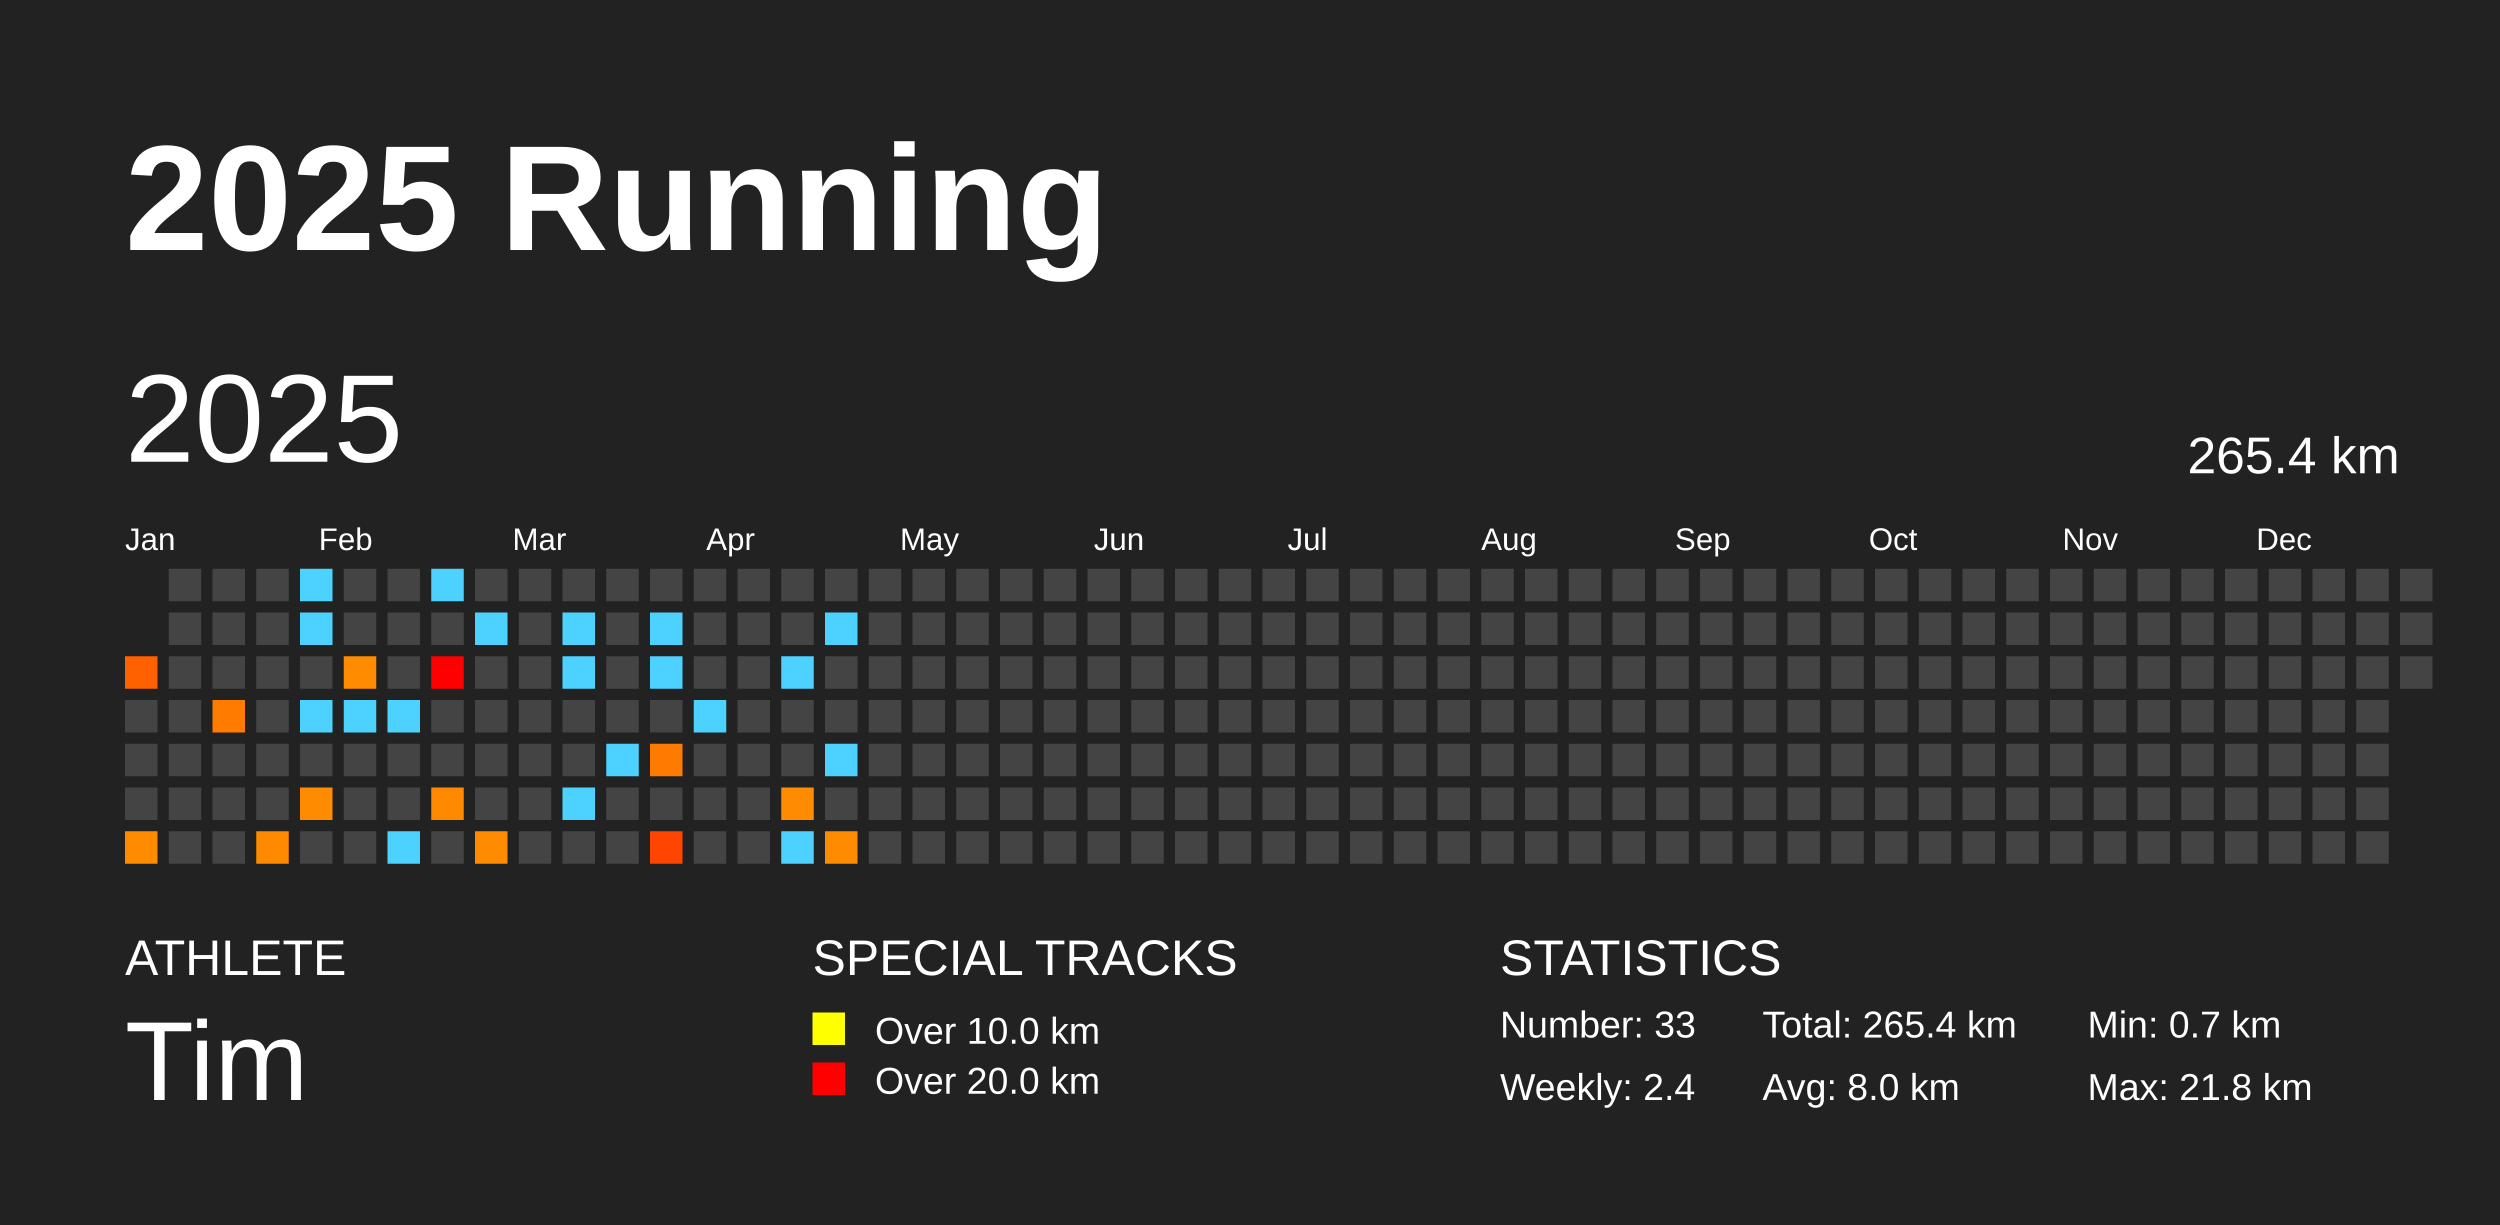
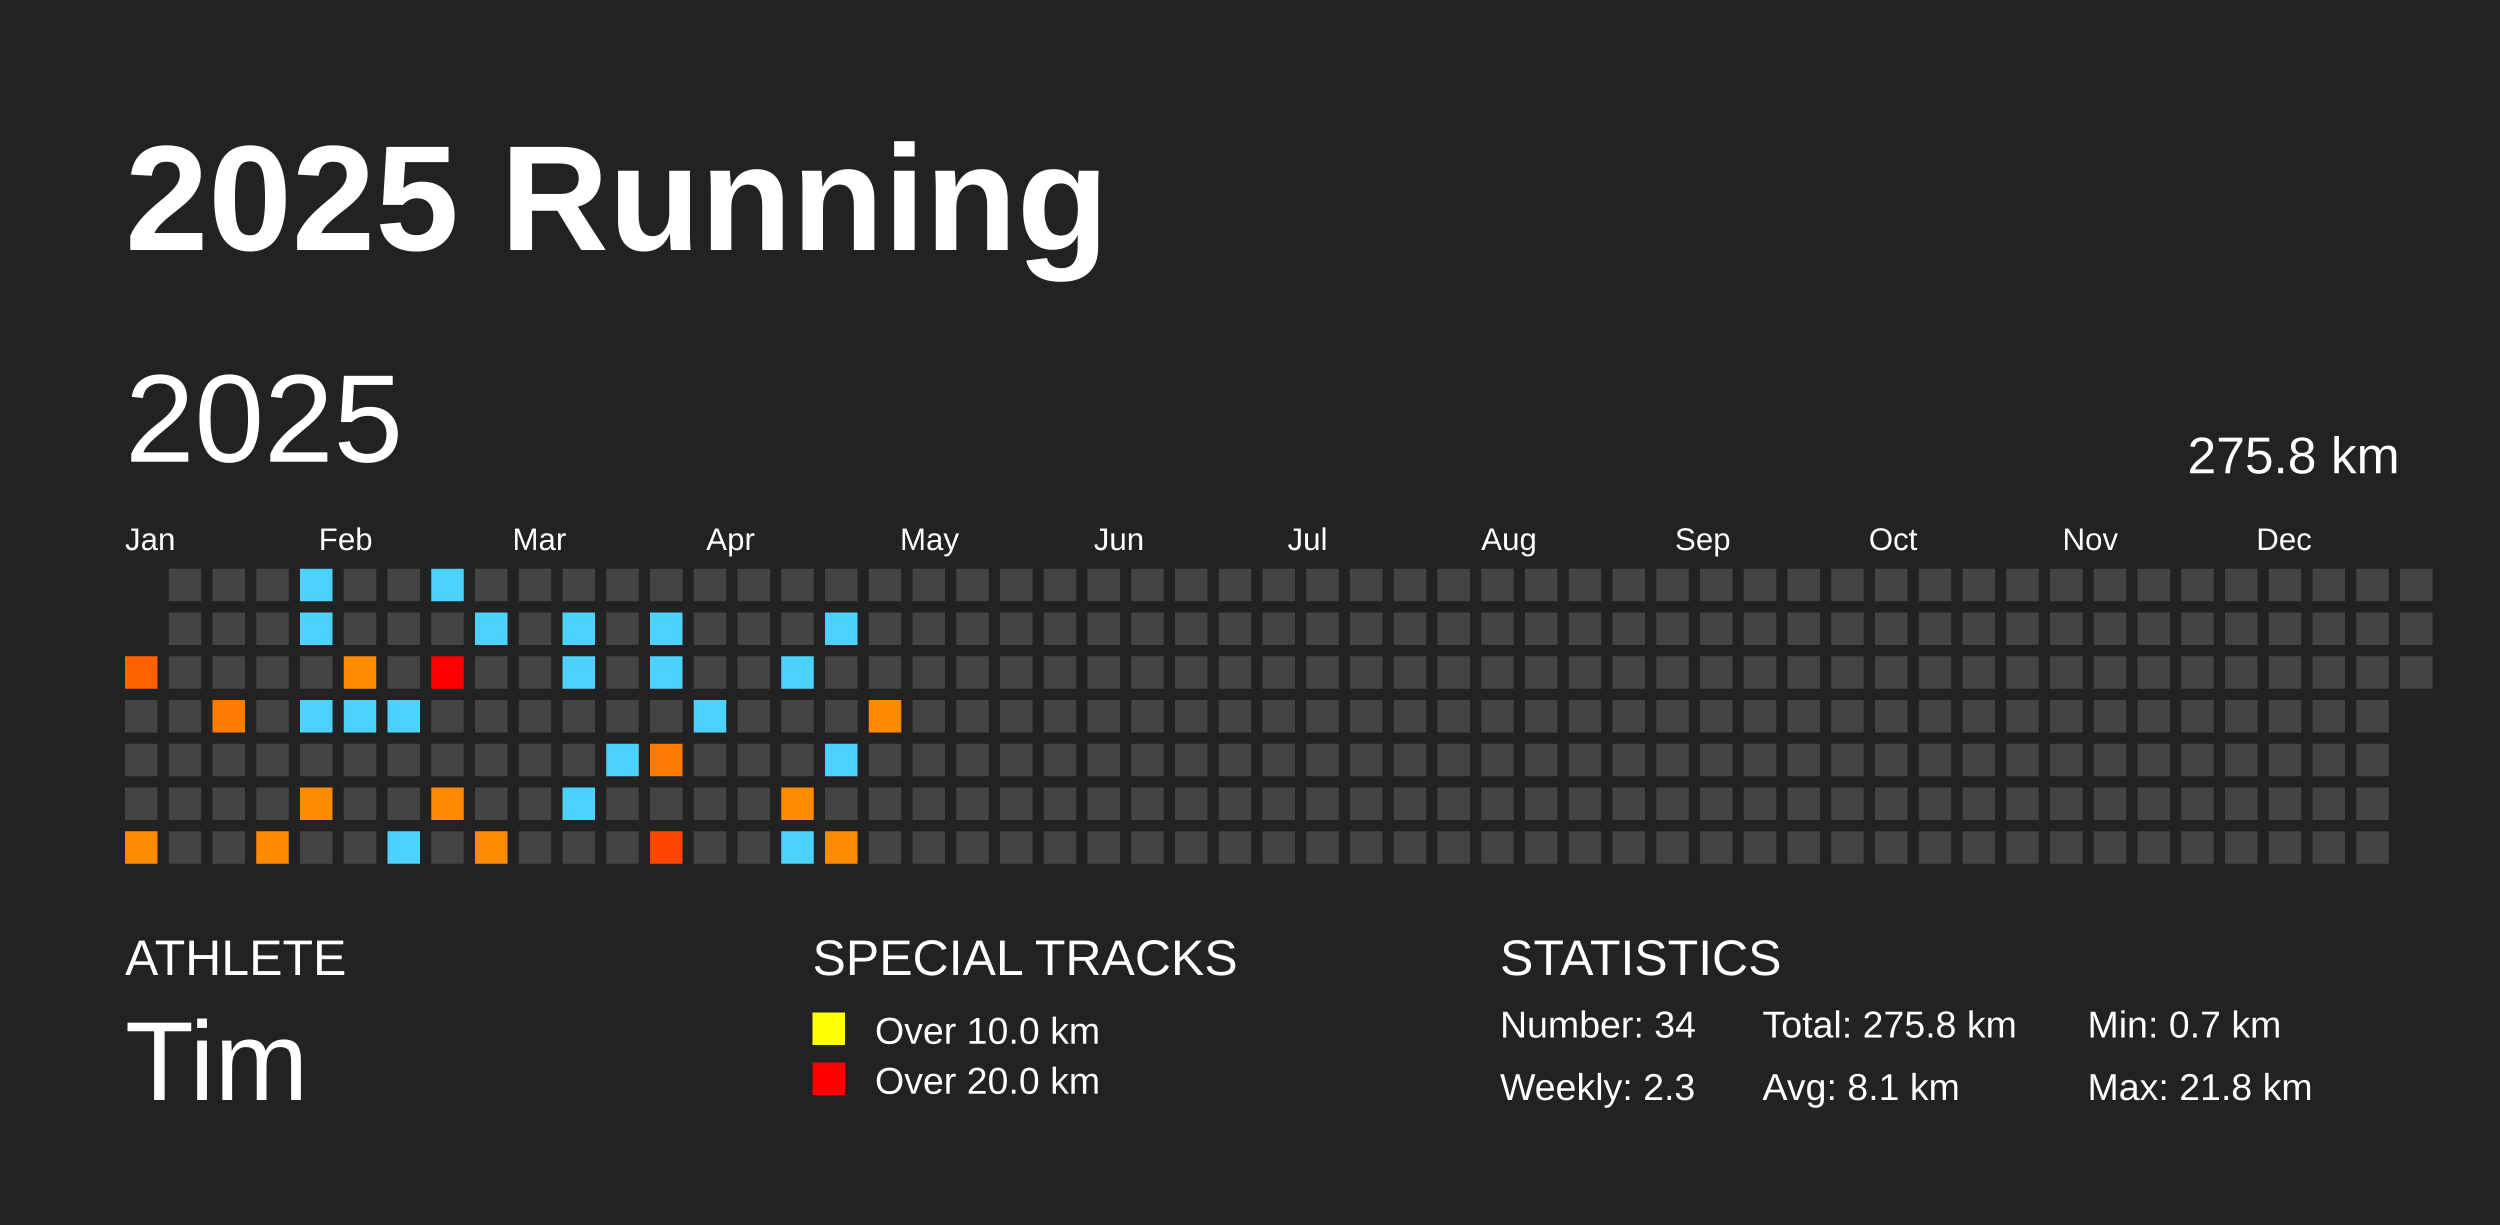
<svg xmlns="http://www.w3.org/2000/svg" baseProfile="full" height="98mm" version="1.1" viewBox="0,0,200,98" width="200mm">
  <defs />
  <rect fill="#222222" height="98" width="200" x="0" y="0" />
  <text fill="#FFFFFF" style="font-size:12px; font-family:Arial; font-weight:bold;" x="10" y="20">2025 Running</text>
  <text fill="#FFFFFF" style="font-size:4px; font-family:Arial" x="10" y="78">ATHLETE</text>
  <text fill="#FFFFFF" style="font-size:9px; font-family:Arial" x="10" y="88">Tim</text>
  <text fill="#FFFFFF" style="font-size:4px; font-family:Arial" x="65" y="78">SPECIAL TRACKS</text>
  <rect fill="yellow" height="2.6" width="2.6" x="65" y="81" />
  <text fill="#FFFFFF" style="font-size:3px; font-family:Arial" x="70" y="83.5">Over 10.0 km</text>
  <rect fill="red" height="2.6" width="2.6" x="65" y="85" />
  <text fill="#FFFFFF" style="font-size:3px; font-family:Arial" x="70" y="87.5">Over 20.0 km</text>
  <text fill="#FFFFFF" style="font-size:4px; font-family:Arial" x="120" y="78">STATISTICS</text>
-   <text fill="#FFFFFF" style="font-size:3px; font-family:Arial" x="120" y="83">Number: 33</text>
-   <text fill="#FFFFFF" style="font-size:3px; font-family:Arial" x="120" y="88">Weekly: 2.4</text>
-   <text fill="#FFFFFF" style="font-size:3px; font-family:Arial" x="141" y="83">Total: 265.4 km</text>
-   <text fill="#FFFFFF" style="font-size:3px; font-family:Arial" x="141" y="88">Avg: 8.0 km</text>
+   <text fill="#FFFFFF" style="font-size:3px; font-family:Arial" x="120" y="83">Number: 34</text>
+   <text fill="#FFFFFF" style="font-size:3px; font-family:Arial" x="120" y="88">Weekly: 2.3</text>
+   <text fill="#FFFFFF" style="font-size:3px; font-family:Arial" x="141" y="83">Total: 275.8 km</text>
+   <text fill="#FFFFFF" style="font-size:3px; font-family:Arial" x="141" y="88">Avg: 8.1 km</text>
  <text fill="#FFFFFF" style="font-size:3px; font-family:Arial" x="167" y="83">Min: 0.7 km</text>
  <text fill="#FFFFFF" style="font-size:3px; font-family:Arial" x="167" y="88">Max: 21.8 km</text>
  <text dominant-baseline="hanging" fill="#FFFFFF" style="font-size:10.0px; font-family:Arial;" x="10" y="30">2025</text>
-   <text dominant-baseline="hanging" fill="#FFFFFF" style="font-size:4.125px; font-family:Arial;" x="175" y="35">265.4 km</text>
+   <text dominant-baseline="hanging" fill="#FFFFFF" style="font-size:4.125px; font-family:Arial;" x="175" y="35">275.8 km</text>
  <text fill="#FFFFFF" style="font-size:2.5px; font-family:Arial" x="10.0" y="44">Jan</text>
  <text fill="#FFFFFF" style="font-size:2.5px; font-family:Arial" x="25.5" y="44">Feb</text>
  <text fill="#FFFFFF" style="font-size:2.5px; font-family:Arial" x="41.0" y="44">Mar</text>
  <text fill="#FFFFFF" style="font-size:2.5px; font-family:Arial" x="56.5" y="44">Apr</text>
  <text fill="#FFFFFF" style="font-size:2.5px; font-family:Arial" x="72.0" y="44">May</text>
  <text fill="#FFFFFF" style="font-size:2.5px; font-family:Arial" x="87.5" y="44">Jun</text>
  <text fill="#FFFFFF" style="font-size:2.5px; font-family:Arial" x="103.0" y="44">Jul</text>
  <text fill="#FFFFFF" style="font-size:2.5px; font-family:Arial" x="118.5" y="44">Aug</text>
  <text fill="#FFFFFF" style="font-size:2.5px; font-family:Arial" x="134.0" y="44">Sep</text>
  <text fill="#FFFFFF" style="font-size:2.5px; font-family:Arial" x="149.5" y="44">Oct</text>
  <text fill="#FFFFFF" style="font-size:2.5px; font-family:Arial" x="165.0" y="44">Nov</text>
  <text fill="#FFFFFF" style="font-size:2.5px; font-family:Arial" x="180.5" y="44">Dec</text>
  <rect fill="#ff6100" height="2.6" width="2.6" x="10.0" y="52.5" />
  <rect fill="#444444" height="2.6" width="2.6" x="10.0" y="56.0" />
  <rect fill="#444444" height="2.6" width="2.6" x="10.0" y="59.5" />
  <rect fill="#444444" height="2.6" width="2.6" x="10.0" y="63.0" />
  <rect fill="#ff8b00" height="2.6" width="2.6" x="10.0" y="66.5" />
  <rect fill="#444444" height="2.6" width="2.6" x="13.5" y="45.5" />
  <rect fill="#444444" height="2.6" width="2.6" x="13.5" y="49.0" />
  <rect fill="#444444" height="2.6" width="2.6" x="13.5" y="52.5" />
  <rect fill="#444444" height="2.6" width="2.6" x="13.5" y="56.0" />
  <rect fill="#444444" height="2.6" width="2.6" x="13.5" y="59.5" />
  <rect fill="#444444" height="2.6" width="2.6" x="13.5" y="63.0" />
  <rect fill="#444444" height="2.6" width="2.6" x="13.5" y="66.5" />
  <rect fill="#444444" height="2.6" width="2.6" x="17.0" y="45.5" />
  <rect fill="#444444" height="2.6" width="2.6" x="17.0" y="49.0" />
  <rect fill="#444444" height="2.6" width="2.6" x="17.0" y="52.5" />
  <rect fill="#ff7c00" height="2.6" width="2.6" x="17.0" y="56.0" />
  <rect fill="#444444" height="2.6" width="2.6" x="17.0" y="59.5" />
  <rect fill="#444444" height="2.6" width="2.6" x="17.0" y="63.0" />
  <rect fill="#444444" height="2.6" width="2.6" x="17.0" y="66.5" />
  <rect fill="#444444" height="2.6" width="2.6" x="20.5" y="45.5" />
  <rect fill="#444444" height="2.6" width="2.6" x="20.5" y="49.0" />
  <rect fill="#444444" height="2.6" width="2.6" x="20.5" y="52.5" />
  <rect fill="#444444" height="2.6" width="2.6" x="20.5" y="56.0" />
  <rect fill="#444444" height="2.6" width="2.6" x="20.5" y="59.5" />
  <rect fill="#444444" height="2.6" width="2.6" x="20.5" y="63.0" />
  <rect fill="#ff8a00" height="2.6" width="2.6" x="20.5" y="66.5" />
  <rect fill="#4dd2ff" height="2.6" width="2.6" x="24.0" y="45.5" />
  <rect fill="#4dd2ff" height="2.6" width="2.6" x="24.0" y="49.0" />
  <rect fill="#444444" height="2.6" width="2.6" x="24.0" y="52.5" />
  <rect fill="#4dd2ff" height="2.6" width="2.6" x="24.0" y="56.0" />
  <rect fill="#444444" height="2.6" width="2.6" x="24.0" y="59.5" />
  <rect fill="#ff8b00" height="2.6" width="2.6" x="24.0" y="63.0" />
  <rect fill="#444444" height="2.6" width="2.6" x="24.0" y="66.5" />
  <rect fill="#444444" height="2.6" width="2.6" x="27.5" y="45.5" />
  <rect fill="#444444" height="2.6" width="2.6" x="27.5" y="49.0" />
  <rect fill="#ff8c00" height="2.6" width="2.6" x="27.5" y="52.5" />
  <rect fill="#4dd2ff" height="2.6" width="2.6" x="27.5" y="56.0" />
  <rect fill="#444444" height="2.6" width="2.6" x="27.5" y="59.5" />
  <rect fill="#444444" height="2.6" width="2.6" x="27.5" y="63.0" />
  <rect fill="#444444" height="2.6" width="2.6" x="27.5" y="66.5" />
  <rect fill="#444444" height="2.6" width="2.6" x="31.0" y="45.5" />
  <rect fill="#444444" height="2.6" width="2.6" x="31.0" y="49.0" />
  <rect fill="#444444" height="2.6" width="2.6" x="31.0" y="52.5" />
  <rect fill="#4dd2ff" height="2.6" width="2.6" x="31.0" y="56.0" />
  <rect fill="#444444" height="2.6" width="2.6" x="31.0" y="59.5" />
  <rect fill="#444444" height="2.6" width="2.6" x="31.0" y="63.0" />
  <rect fill="#4dd2ff" height="2.6" width="2.6" x="31.0" y="66.5" />
  <rect fill="#4dd2ff" height="2.6" width="2.6" x="34.5" y="45.5" />
  <rect fill="#444444" height="2.6" width="2.6" x="34.5" y="49.0" />
  <rect fill="red" height="2.6" width="2.6" x="34.5" y="52.5" />
  <rect fill="#444444" height="2.6" width="2.6" x="34.5" y="56.0" />
  <rect fill="#444444" height="2.6" width="2.6" x="34.5" y="59.5" />
  <rect fill="#ff8a00" height="2.6" width="2.6" x="34.5" y="63.0" />
  <rect fill="#444444" height="2.6" width="2.6" x="34.5" y="66.5" />
  <rect fill="#444444" height="2.6" width="2.6" x="38.0" y="45.5" />
  <rect fill="#4dd2ff" height="2.6" width="2.6" x="38.0" y="49.0" />
  <rect fill="#444444" height="2.6" width="2.6" x="38.0" y="52.5" />
  <rect fill="#444444" height="2.6" width="2.6" x="38.0" y="56.0" />
  <rect fill="#444444" height="2.6" width="2.6" x="38.0" y="59.5" />
  <rect fill="#444444" height="2.6" width="2.6" x="38.0" y="63.0" />
  <rect fill="#ff8b00" height="2.6" width="2.6" x="38.0" y="66.5" />
  <rect fill="#444444" height="2.6" width="2.6" x="41.5" y="45.5" />
  <rect fill="#444444" height="2.6" width="2.6" x="41.5" y="49.0" />
  <rect fill="#444444" height="2.6" width="2.6" x="41.5" y="52.5" />
  <rect fill="#444444" height="2.6" width="2.6" x="41.5" y="56.0" />
  <rect fill="#444444" height="2.6" width="2.6" x="41.5" y="59.5" />
  <rect fill="#444444" height="2.6" width="2.6" x="41.5" y="63.0" />
  <rect fill="#444444" height="2.6" width="2.6" x="41.5" y="66.5" />
  <rect fill="#444444" height="2.6" width="2.6" x="45.0" y="45.5" />
  <rect fill="#4dd2ff" height="2.6" width="2.6" x="45.0" y="49.0" />
  <rect fill="#4dd2ff" height="2.6" width="2.6" x="45.0" y="52.5" />
  <rect fill="#444444" height="2.6" width="2.6" x="45.0" y="56.0" />
  <rect fill="#444444" height="2.6" width="2.6" x="45.0" y="59.5" />
  <rect fill="#4dd2ff" height="2.6" width="2.6" x="45.0" y="63.0" />
  <rect fill="#444444" height="2.6" width="2.6" x="45.0" y="66.5" />
  <rect fill="#444444" height="2.6" width="2.6" x="48.5" y="45.5" />
  <rect fill="#444444" height="2.6" width="2.6" x="48.5" y="49.0" />
  <rect fill="#444444" height="2.6" width="2.6" x="48.5" y="52.5" />
  <rect fill="#444444" height="2.6" width="2.6" x="48.5" y="56.0" />
  <rect fill="#4dd2ff" height="2.6" width="2.6" x="48.5" y="59.5" />
  <rect fill="#444444" height="2.6" width="2.6" x="48.5" y="63.0" />
  <rect fill="#444444" height="2.6" width="2.6" x="48.5" y="66.5" />
  <rect fill="#444444" height="2.6" width="2.6" x="52.0" y="45.5" />
  <rect fill="#4dd2ff" height="2.6" width="2.6" x="52.0" y="49.0" />
  <rect fill="#4dd2ff" height="2.6" width="2.6" x="52.0" y="52.5" />
  <rect fill="#444444" height="2.6" width="2.6" x="52.0" y="56.0" />
  <rect fill="#ff7b00" height="2.6" width="2.6" x="52.0" y="59.5" />
  <rect fill="#444444" height="2.6" width="2.6" x="52.0" y="63.0" />
  <rect fill="#ff4500" height="2.6" width="2.6" x="52.0" y="66.5" />
  <rect fill="#444444" height="2.6" width="2.6" x="55.5" y="45.5" />
  <rect fill="#444444" height="2.6" width="2.6" x="55.5" y="49.0" />
  <rect fill="#444444" height="2.6" width="2.6" x="55.5" y="52.5" />
  <rect fill="#4dd2ff" height="2.6" width="2.6" x="55.5" y="56.0" />
  <rect fill="#444444" height="2.6" width="2.6" x="55.5" y="59.5" />
  <rect fill="#444444" height="2.6" width="2.6" x="55.5" y="63.0" />
  <rect fill="#444444" height="2.6" width="2.6" x="55.5" y="66.5" />
  <rect fill="#444444" height="2.6" width="2.6" x="59.0" y="45.5" />
  <rect fill="#444444" height="2.6" width="2.6" x="59.0" y="49.0" />
  <rect fill="#444444" height="2.6" width="2.6" x="59.0" y="52.5" />
  <rect fill="#444444" height="2.6" width="2.6" x="59.0" y="56.0" />
  <rect fill="#444444" height="2.6" width="2.6" x="59.0" y="59.5" />
  <rect fill="#444444" height="2.6" width="2.6" x="59.0" y="63.0" />
  <rect fill="#444444" height="2.6" width="2.6" x="59.0" y="66.5" />
  <rect fill="#444444" height="2.6" width="2.6" x="62.5" y="45.5" />
  <rect fill="#444444" height="2.6" width="2.6" x="62.5" y="49.0" />
  <rect fill="#4dd2ff" height="2.6" width="2.6" x="62.5" y="52.5" />
  <rect fill="#444444" height="2.6" width="2.6" x="62.5" y="56.0" />
  <rect fill="#444444" height="2.6" width="2.6" x="62.5" y="59.5" />
  <rect fill="#ff8b00" height="2.6" width="2.6" x="62.5" y="63.0" />
  <rect fill="#4dd2ff" height="2.6" width="2.6" x="62.5" y="66.5" />
  <rect fill="#444444" height="2.6" width="2.6" x="66.0" y="45.5" />
  <rect fill="#4dd2ff" height="2.6" width="2.6" x="66.0" y="49.0" />
  <rect fill="#444444" height="2.6" width="2.6" x="66.0" y="52.5" />
  <rect fill="#444444" height="2.6" width="2.6" x="66.0" y="56.0" />
  <rect fill="#4dd2ff" height="2.6" width="2.6" x="66.0" y="59.5" />
  <rect fill="#444444" height="2.6" width="2.6" x="66.0" y="63.0" />
  <rect fill="#ff8b00" height="2.6" width="2.6" x="66.0" y="66.5" />
  <rect fill="#444444" height="2.6" width="2.6" x="69.5" y="45.5" />
  <rect fill="#444444" height="2.6" width="2.6" x="69.5" y="49.0" />
  <rect fill="#444444" height="2.6" width="2.6" x="69.5" y="52.5" />
-   <rect fill="#444444" height="2.6" width="2.6" x="69.5" y="56.0" />
+   <rect fill="#ff8900" height="2.6" width="2.6" x="69.5" y="56.0" />
  <rect fill="#444444" height="2.6" width="2.6" x="69.5" y="59.5" />
  <rect fill="#444444" height="2.6" width="2.6" x="69.5" y="63.0" />
  <rect fill="#444444" height="2.6" width="2.6" x="69.5" y="66.5" />
  <rect fill="#444444" height="2.6" width="2.6" x="73.0" y="45.5" />
  <rect fill="#444444" height="2.6" width="2.6" x="73.0" y="49.0" />
  <rect fill="#444444" height="2.6" width="2.6" x="73.0" y="52.5" />
  <rect fill="#444444" height="2.6" width="2.6" x="73.0" y="56.0" />
  <rect fill="#444444" height="2.6" width="2.6" x="73.0" y="59.5" />
  <rect fill="#444444" height="2.6" width="2.6" x="73.0" y="63.0" />
  <rect fill="#444444" height="2.6" width="2.6" x="73.0" y="66.5" />
  <rect fill="#444444" height="2.6" width="2.6" x="76.5" y="45.5" />
  <rect fill="#444444" height="2.6" width="2.6" x="76.5" y="49.0" />
  <rect fill="#444444" height="2.6" width="2.6" x="76.5" y="52.5" />
  <rect fill="#444444" height="2.6" width="2.6" x="76.5" y="56.0" />
  <rect fill="#444444" height="2.6" width="2.6" x="76.5" y="59.5" />
  <rect fill="#444444" height="2.6" width="2.6" x="76.5" y="63.0" />
  <rect fill="#444444" height="2.6" width="2.6" x="76.5" y="66.5" />
  <rect fill="#444444" height="2.6" width="2.6" x="80.0" y="45.5" />
  <rect fill="#444444" height="2.6" width="2.6" x="80.0" y="49.0" />
  <rect fill="#444444" height="2.6" width="2.6" x="80.0" y="52.5" />
  <rect fill="#444444" height="2.6" width="2.6" x="80.0" y="56.0" />
  <rect fill="#444444" height="2.6" width="2.6" x="80.0" y="59.5" />
  <rect fill="#444444" height="2.6" width="2.6" x="80.0" y="63.0" />
  <rect fill="#444444" height="2.6" width="2.6" x="80.0" y="66.5" />
  <rect fill="#444444" height="2.6" width="2.6" x="83.5" y="45.5" />
  <rect fill="#444444" height="2.6" width="2.6" x="83.5" y="49.0" />
  <rect fill="#444444" height="2.6" width="2.6" x="83.5" y="52.5" />
  <rect fill="#444444" height="2.6" width="2.6" x="83.5" y="56.0" />
  <rect fill="#444444" height="2.6" width="2.6" x="83.5" y="59.5" />
  <rect fill="#444444" height="2.6" width="2.6" x="83.5" y="63.0" />
  <rect fill="#444444" height="2.6" width="2.6" x="83.5" y="66.5" />
  <rect fill="#444444" height="2.6" width="2.6" x="87.0" y="45.5" />
  <rect fill="#444444" height="2.6" width="2.6" x="87.0" y="49.0" />
  <rect fill="#444444" height="2.6" width="2.6" x="87.0" y="52.5" />
  <rect fill="#444444" height="2.6" width="2.6" x="87.0" y="56.0" />
  <rect fill="#444444" height="2.6" width="2.6" x="87.0" y="59.5" />
  <rect fill="#444444" height="2.6" width="2.6" x="87.0" y="63.0" />
  <rect fill="#444444" height="2.6" width="2.6" x="87.0" y="66.5" />
  <rect fill="#444444" height="2.6" width="2.6" x="90.5" y="45.5" />
  <rect fill="#444444" height="2.6" width="2.6" x="90.5" y="49.0" />
  <rect fill="#444444" height="2.6" width="2.6" x="90.5" y="52.5" />
  <rect fill="#444444" height="2.6" width="2.6" x="90.5" y="56.0" />
  <rect fill="#444444" height="2.6" width="2.6" x="90.5" y="59.5" />
  <rect fill="#444444" height="2.6" width="2.6" x="90.5" y="63.0" />
  <rect fill="#444444" height="2.6" width="2.6" x="90.5" y="66.5" />
  <rect fill="#444444" height="2.6" width="2.6" x="94.0" y="45.5" />
  <rect fill="#444444" height="2.6" width="2.6" x="94.0" y="49.0" />
  <rect fill="#444444" height="2.6" width="2.6" x="94.0" y="52.5" />
  <rect fill="#444444" height="2.6" width="2.6" x="94.0" y="56.0" />
  <rect fill="#444444" height="2.6" width="2.6" x="94.0" y="59.5" />
  <rect fill="#444444" height="2.6" width="2.6" x="94.0" y="63.0" />
  <rect fill="#444444" height="2.6" width="2.6" x="94.0" y="66.5" />
  <rect fill="#444444" height="2.6" width="2.6" x="97.5" y="45.5" />
  <rect fill="#444444" height="2.6" width="2.6" x="97.5" y="49.0" />
  <rect fill="#444444" height="2.6" width="2.6" x="97.5" y="52.5" />
  <rect fill="#444444" height="2.6" width="2.6" x="97.5" y="56.0" />
  <rect fill="#444444" height="2.6" width="2.6" x="97.5" y="59.5" />
  <rect fill="#444444" height="2.6" width="2.6" x="97.5" y="63.0" />
  <rect fill="#444444" height="2.6" width="2.6" x="97.5" y="66.5" />
  <rect fill="#444444" height="2.6" width="2.6" x="101.0" y="45.5" />
  <rect fill="#444444" height="2.6" width="2.6" x="101.0" y="49.0" />
  <rect fill="#444444" height="2.6" width="2.6" x="101.0" y="52.5" />
  <rect fill="#444444" height="2.6" width="2.6" x="101.0" y="56.0" />
  <rect fill="#444444" height="2.6" width="2.6" x="101.0" y="59.5" />
  <rect fill="#444444" height="2.6" width="2.6" x="101.0" y="63.0" />
  <rect fill="#444444" height="2.6" width="2.6" x="101.0" y="66.5" />
  <rect fill="#444444" height="2.6" width="2.6" x="104.5" y="45.5" />
  <rect fill="#444444" height="2.6" width="2.6" x="104.5" y="49.0" />
  <rect fill="#444444" height="2.6" width="2.6" x="104.5" y="52.5" />
  <rect fill="#444444" height="2.6" width="2.6" x="104.5" y="56.0" />
  <rect fill="#444444" height="2.6" width="2.6" x="104.5" y="59.5" />
  <rect fill="#444444" height="2.6" width="2.6" x="104.5" y="63.0" />
  <rect fill="#444444" height="2.6" width="2.6" x="104.5" y="66.5" />
  <rect fill="#444444" height="2.6" width="2.6" x="108.0" y="45.5" />
  <rect fill="#444444" height="2.6" width="2.6" x="108.0" y="49.0" />
  <rect fill="#444444" height="2.6" width="2.6" x="108.0" y="52.5" />
  <rect fill="#444444" height="2.6" width="2.6" x="108.0" y="56.0" />
  <rect fill="#444444" height="2.6" width="2.6" x="108.0" y="59.5" />
  <rect fill="#444444" height="2.6" width="2.6" x="108.0" y="63.0" />
  <rect fill="#444444" height="2.6" width="2.6" x="108.0" y="66.5" />
  <rect fill="#444444" height="2.6" width="2.6" x="111.5" y="45.5" />
  <rect fill="#444444" height="2.6" width="2.6" x="111.5" y="49.0" />
  <rect fill="#444444" height="2.6" width="2.6" x="111.5" y="52.5" />
  <rect fill="#444444" height="2.6" width="2.6" x="111.5" y="56.0" />
  <rect fill="#444444" height="2.6" width="2.6" x="111.5" y="59.5" />
  <rect fill="#444444" height="2.6" width="2.6" x="111.5" y="63.0" />
  <rect fill="#444444" height="2.6" width="2.6" x="111.5" y="66.5" />
  <rect fill="#444444" height="2.6" width="2.6" x="115.0" y="45.5" />
  <rect fill="#444444" height="2.6" width="2.6" x="115.0" y="49.0" />
  <rect fill="#444444" height="2.6" width="2.6" x="115.0" y="52.5" />
  <rect fill="#444444" height="2.6" width="2.6" x="115.0" y="56.0" />
  <rect fill="#444444" height="2.6" width="2.6" x="115.0" y="59.5" />
  <rect fill="#444444" height="2.6" width="2.6" x="115.0" y="63.0" />
  <rect fill="#444444" height="2.6" width="2.6" x="115.0" y="66.5" />
  <rect fill="#444444" height="2.6" width="2.6" x="118.5" y="45.5" />
  <rect fill="#444444" height="2.6" width="2.6" x="118.5" y="49.0" />
  <rect fill="#444444" height="2.6" width="2.6" x="118.5" y="52.5" />
  <rect fill="#444444" height="2.6" width="2.6" x="118.5" y="56.0" />
  <rect fill="#444444" height="2.6" width="2.6" x="118.5" y="59.5" />
  <rect fill="#444444" height="2.6" width="2.6" x="118.5" y="63.0" />
  <rect fill="#444444" height="2.6" width="2.6" x="118.5" y="66.5" />
  <rect fill="#444444" height="2.6" width="2.6" x="122.0" y="45.5" />
  <rect fill="#444444" height="2.6" width="2.6" x="122.0" y="49.0" />
  <rect fill="#444444" height="2.6" width="2.6" x="122.0" y="52.5" />
  <rect fill="#444444" height="2.6" width="2.6" x="122.0" y="56.0" />
  <rect fill="#444444" height="2.6" width="2.6" x="122.0" y="59.5" />
  <rect fill="#444444" height="2.6" width="2.6" x="122.0" y="63.0" />
  <rect fill="#444444" height="2.6" width="2.6" x="122.0" y="66.5" />
  <rect fill="#444444" height="2.6" width="2.6" x="125.5" y="45.5" />
  <rect fill="#444444" height="2.6" width="2.6" x="125.5" y="49.0" />
  <rect fill="#444444" height="2.6" width="2.6" x="125.5" y="52.5" />
  <rect fill="#444444" height="2.6" width="2.6" x="125.5" y="56.0" />
  <rect fill="#444444" height="2.6" width="2.6" x="125.5" y="59.5" />
  <rect fill="#444444" height="2.6" width="2.6" x="125.5" y="63.0" />
  <rect fill="#444444" height="2.6" width="2.6" x="125.5" y="66.5" />
  <rect fill="#444444" height="2.6" width="2.6" x="129.0" y="45.5" />
  <rect fill="#444444" height="2.6" width="2.6" x="129.0" y="49.0" />
  <rect fill="#444444" height="2.6" width="2.6" x="129.0" y="52.5" />
  <rect fill="#444444" height="2.6" width="2.6" x="129.0" y="56.0" />
  <rect fill="#444444" height="2.6" width="2.6" x="129.0" y="59.5" />
  <rect fill="#444444" height="2.6" width="2.6" x="129.0" y="63.0" />
  <rect fill="#444444" height="2.6" width="2.6" x="129.0" y="66.5" />
  <rect fill="#444444" height="2.6" width="2.6" x="132.5" y="45.5" />
  <rect fill="#444444" height="2.6" width="2.6" x="132.5" y="49.0" />
  <rect fill="#444444" height="2.6" width="2.6" x="132.5" y="52.5" />
  <rect fill="#444444" height="2.6" width="2.6" x="132.5" y="56.0" />
  <rect fill="#444444" height="2.6" width="2.6" x="132.5" y="59.5" />
  <rect fill="#444444" height="2.6" width="2.6" x="132.5" y="63.0" />
  <rect fill="#444444" height="2.6" width="2.6" x="132.5" y="66.5" />
  <rect fill="#444444" height="2.6" width="2.6" x="136.0" y="45.5" />
  <rect fill="#444444" height="2.6" width="2.6" x="136.0" y="49.0" />
  <rect fill="#444444" height="2.6" width="2.6" x="136.0" y="52.5" />
  <rect fill="#444444" height="2.6" width="2.6" x="136.0" y="56.0" />
  <rect fill="#444444" height="2.6" width="2.6" x="136.0" y="59.5" />
  <rect fill="#444444" height="2.6" width="2.6" x="136.0" y="63.0" />
  <rect fill="#444444" height="2.6" width="2.6" x="136.0" y="66.5" />
  <rect fill="#444444" height="2.6" width="2.6" x="139.5" y="45.5" />
  <rect fill="#444444" height="2.6" width="2.6" x="139.5" y="49.0" />
  <rect fill="#444444" height="2.6" width="2.6" x="139.5" y="52.5" />
  <rect fill="#444444" height="2.6" width="2.6" x="139.5" y="56.0" />
  <rect fill="#444444" height="2.6" width="2.6" x="139.5" y="59.5" />
  <rect fill="#444444" height="2.6" width="2.6" x="139.5" y="63.0" />
  <rect fill="#444444" height="2.6" width="2.6" x="139.5" y="66.5" />
  <rect fill="#444444" height="2.6" width="2.6" x="143.0" y="45.5" />
  <rect fill="#444444" height="2.6" width="2.6" x="143.0" y="49.0" />
  <rect fill="#444444" height="2.6" width="2.6" x="143.0" y="52.5" />
  <rect fill="#444444" height="2.6" width="2.6" x="143.0" y="56.0" />
  <rect fill="#444444" height="2.6" width="2.6" x="143.0" y="59.5" />
  <rect fill="#444444" height="2.6" width="2.6" x="143.0" y="63.0" />
  <rect fill="#444444" height="2.6" width="2.6" x="143.0" y="66.5" />
  <rect fill="#444444" height="2.6" width="2.6" x="146.5" y="45.5" />
  <rect fill="#444444" height="2.6" width="2.6" x="146.5" y="49.0" />
  <rect fill="#444444" height="2.6" width="2.6" x="146.5" y="52.5" />
  <rect fill="#444444" height="2.6" width="2.6" x="146.5" y="56.0" />
  <rect fill="#444444" height="2.6" width="2.6" x="146.5" y="59.5" />
  <rect fill="#444444" height="2.6" width="2.6" x="146.5" y="63.0" />
  <rect fill="#444444" height="2.6" width="2.6" x="146.5" y="66.5" />
  <rect fill="#444444" height="2.6" width="2.6" x="150.0" y="45.5" />
  <rect fill="#444444" height="2.6" width="2.6" x="150.0" y="49.0" />
  <rect fill="#444444" height="2.6" width="2.6" x="150.0" y="52.5" />
  <rect fill="#444444" height="2.6" width="2.6" x="150.0" y="56.0" />
  <rect fill="#444444" height="2.6" width="2.6" x="150.0" y="59.5" />
  <rect fill="#444444" height="2.6" width="2.6" x="150.0" y="63.0" />
  <rect fill="#444444" height="2.6" width="2.6" x="150.0" y="66.5" />
  <rect fill="#444444" height="2.6" width="2.6" x="153.5" y="45.5" />
  <rect fill="#444444" height="2.6" width="2.6" x="153.5" y="49.0" />
  <rect fill="#444444" height="2.6" width="2.6" x="153.5" y="52.5" />
  <rect fill="#444444" height="2.6" width="2.6" x="153.5" y="56.0" />
  <rect fill="#444444" height="2.6" width="2.6" x="153.5" y="59.5" />
  <rect fill="#444444" height="2.6" width="2.6" x="153.5" y="63.0" />
  <rect fill="#444444" height="2.6" width="2.6" x="153.5" y="66.5" />
  <rect fill="#444444" height="2.6" width="2.6" x="157.0" y="45.5" />
  <rect fill="#444444" height="2.6" width="2.6" x="157.0" y="49.0" />
  <rect fill="#444444" height="2.6" width="2.6" x="157.0" y="52.5" />
  <rect fill="#444444" height="2.6" width="2.6" x="157.0" y="56.0" />
  <rect fill="#444444" height="2.6" width="2.6" x="157.0" y="59.5" />
  <rect fill="#444444" height="2.6" width="2.6" x="157.0" y="63.0" />
  <rect fill="#444444" height="2.6" width="2.6" x="157.0" y="66.5" />
  <rect fill="#444444" height="2.6" width="2.6" x="160.5" y="45.5" />
  <rect fill="#444444" height="2.6" width="2.6" x="160.5" y="49.0" />
  <rect fill="#444444" height="2.6" width="2.6" x="160.5" y="52.5" />
  <rect fill="#444444" height="2.6" width="2.6" x="160.5" y="56.0" />
  <rect fill="#444444" height="2.6" width="2.6" x="160.5" y="59.5" />
  <rect fill="#444444" height="2.6" width="2.6" x="160.5" y="63.0" />
  <rect fill="#444444" height="2.6" width="2.6" x="160.5" y="66.5" />
  <rect fill="#444444" height="2.6" width="2.6" x="164.0" y="45.5" />
  <rect fill="#444444" height="2.6" width="2.6" x="164.0" y="49.0" />
  <rect fill="#444444" height="2.6" width="2.6" x="164.0" y="52.5" />
  <rect fill="#444444" height="2.6" width="2.6" x="164.0" y="56.0" />
  <rect fill="#444444" height="2.6" width="2.6" x="164.0" y="59.5" />
  <rect fill="#444444" height="2.6" width="2.6" x="164.0" y="63.0" />
  <rect fill="#444444" height="2.6" width="2.6" x="164.0" y="66.5" />
  <rect fill="#444444" height="2.6" width="2.6" x="167.5" y="45.5" />
  <rect fill="#444444" height="2.6" width="2.6" x="167.5" y="49.0" />
  <rect fill="#444444" height="2.6" width="2.6" x="167.5" y="52.5" />
  <rect fill="#444444" height="2.6" width="2.6" x="167.5" y="56.0" />
  <rect fill="#444444" height="2.6" width="2.6" x="167.5" y="59.5" />
  <rect fill="#444444" height="2.6" width="2.6" x="167.5" y="63.0" />
  <rect fill="#444444" height="2.6" width="2.6" x="167.5" y="66.5" />
  <rect fill="#444444" height="2.6" width="2.6" x="171.0" y="45.5" />
  <rect fill="#444444" height="2.6" width="2.6" x="171.0" y="49.0" />
  <rect fill="#444444" height="2.6" width="2.6" x="171.0" y="52.5" />
  <rect fill="#444444" height="2.6" width="2.6" x="171.0" y="56.0" />
  <rect fill="#444444" height="2.6" width="2.6" x="171.0" y="59.5" />
  <rect fill="#444444" height="2.6" width="2.6" x="171.0" y="63.0" />
  <rect fill="#444444" height="2.6" width="2.6" x="171.0" y="66.5" />
  <rect fill="#444444" height="2.6" width="2.6" x="174.5" y="45.5" />
  <rect fill="#444444" height="2.6" width="2.6" x="174.5" y="49.0" />
  <rect fill="#444444" height="2.6" width="2.6" x="174.5" y="52.5" />
  <rect fill="#444444" height="2.6" width="2.6" x="174.5" y="56.0" />
  <rect fill="#444444" height="2.6" width="2.6" x="174.5" y="59.5" />
  <rect fill="#444444" height="2.6" width="2.6" x="174.5" y="63.0" />
  <rect fill="#444444" height="2.6" width="2.6" x="174.5" y="66.5" />
  <rect fill="#444444" height="2.6" width="2.6" x="178.0" y="45.5" />
  <rect fill="#444444" height="2.6" width="2.6" x="178.0" y="49.0" />
  <rect fill="#444444" height="2.6" width="2.6" x="178.0" y="52.5" />
  <rect fill="#444444" height="2.6" width="2.6" x="178.0" y="56.0" />
  <rect fill="#444444" height="2.6" width="2.6" x="178.0" y="59.5" />
  <rect fill="#444444" height="2.6" width="2.6" x="178.0" y="63.0" />
  <rect fill="#444444" height="2.6" width="2.6" x="178.0" y="66.5" />
  <rect fill="#444444" height="2.6" width="2.6" x="181.5" y="45.5" />
  <rect fill="#444444" height="2.6" width="2.6" x="181.5" y="49.0" />
  <rect fill="#444444" height="2.6" width="2.6" x="181.5" y="52.5" />
  <rect fill="#444444" height="2.6" width="2.6" x="181.5" y="56.0" />
  <rect fill="#444444" height="2.6" width="2.6" x="181.5" y="59.5" />
  <rect fill="#444444" height="2.6" width="2.6" x="181.5" y="63.0" />
  <rect fill="#444444" height="2.6" width="2.6" x="181.5" y="66.5" />
  <rect fill="#444444" height="2.6" width="2.6" x="185.0" y="45.5" />
  <rect fill="#444444" height="2.6" width="2.6" x="185.0" y="49.0" />
  <rect fill="#444444" height="2.6" width="2.6" x="185.0" y="52.5" />
  <rect fill="#444444" height="2.6" width="2.6" x="185.0" y="56.0" />
  <rect fill="#444444" height="2.6" width="2.6" x="185.0" y="59.5" />
  <rect fill="#444444" height="2.6" width="2.6" x="185.0" y="63.0" />
  <rect fill="#444444" height="2.6" width="2.6" x="185.0" y="66.5" />
  <rect fill="#444444" height="2.6" width="2.6" x="188.5" y="45.5" />
  <rect fill="#444444" height="2.6" width="2.6" x="188.5" y="49.0" />
  <rect fill="#444444" height="2.6" width="2.6" x="188.5" y="52.5" />
  <rect fill="#444444" height="2.6" width="2.6" x="188.5" y="56.0" />
  <rect fill="#444444" height="2.6" width="2.6" x="188.5" y="59.5" />
  <rect fill="#444444" height="2.6" width="2.6" x="188.5" y="63.0" />
  <rect fill="#444444" height="2.6" width="2.6" x="188.5" y="66.5" />
  <rect fill="#444444" height="2.6" width="2.6" x="192.0" y="45.5" />
  <rect fill="#444444" height="2.6" width="2.6" x="192.0" y="49.0" />
  <rect fill="#444444" height="2.6" width="2.6" x="192.0" y="52.5" />
</svg>
